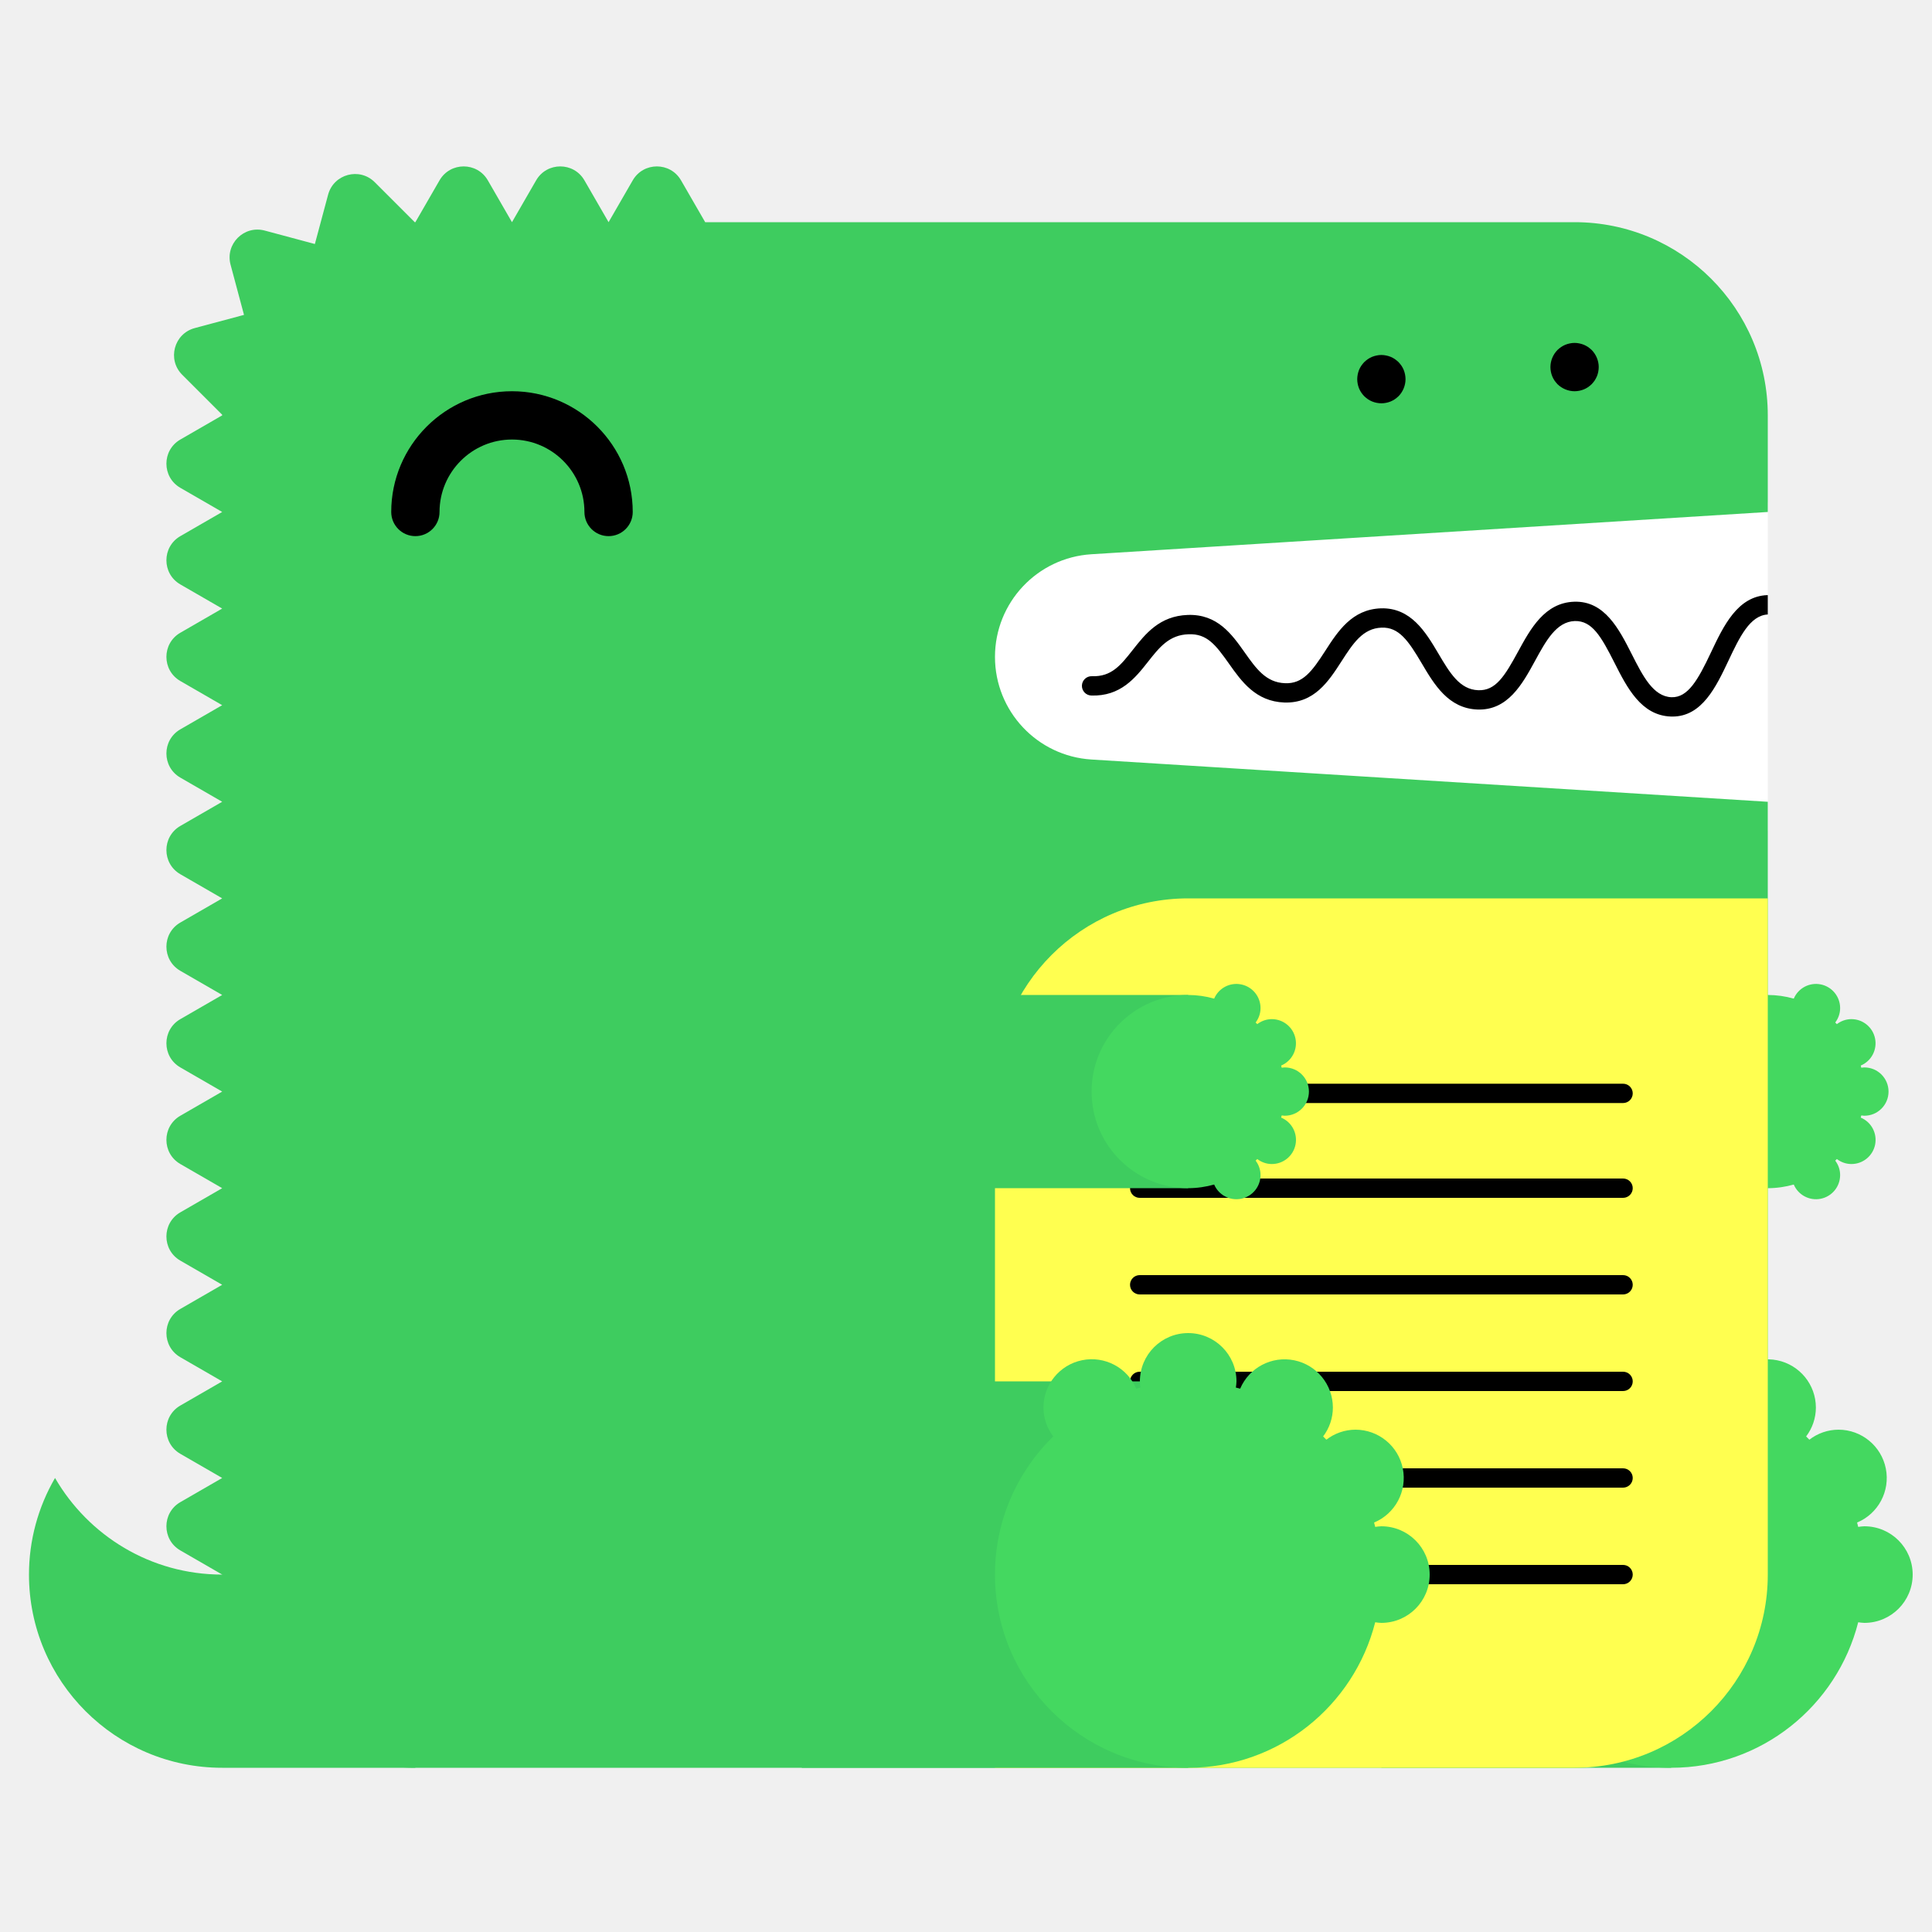
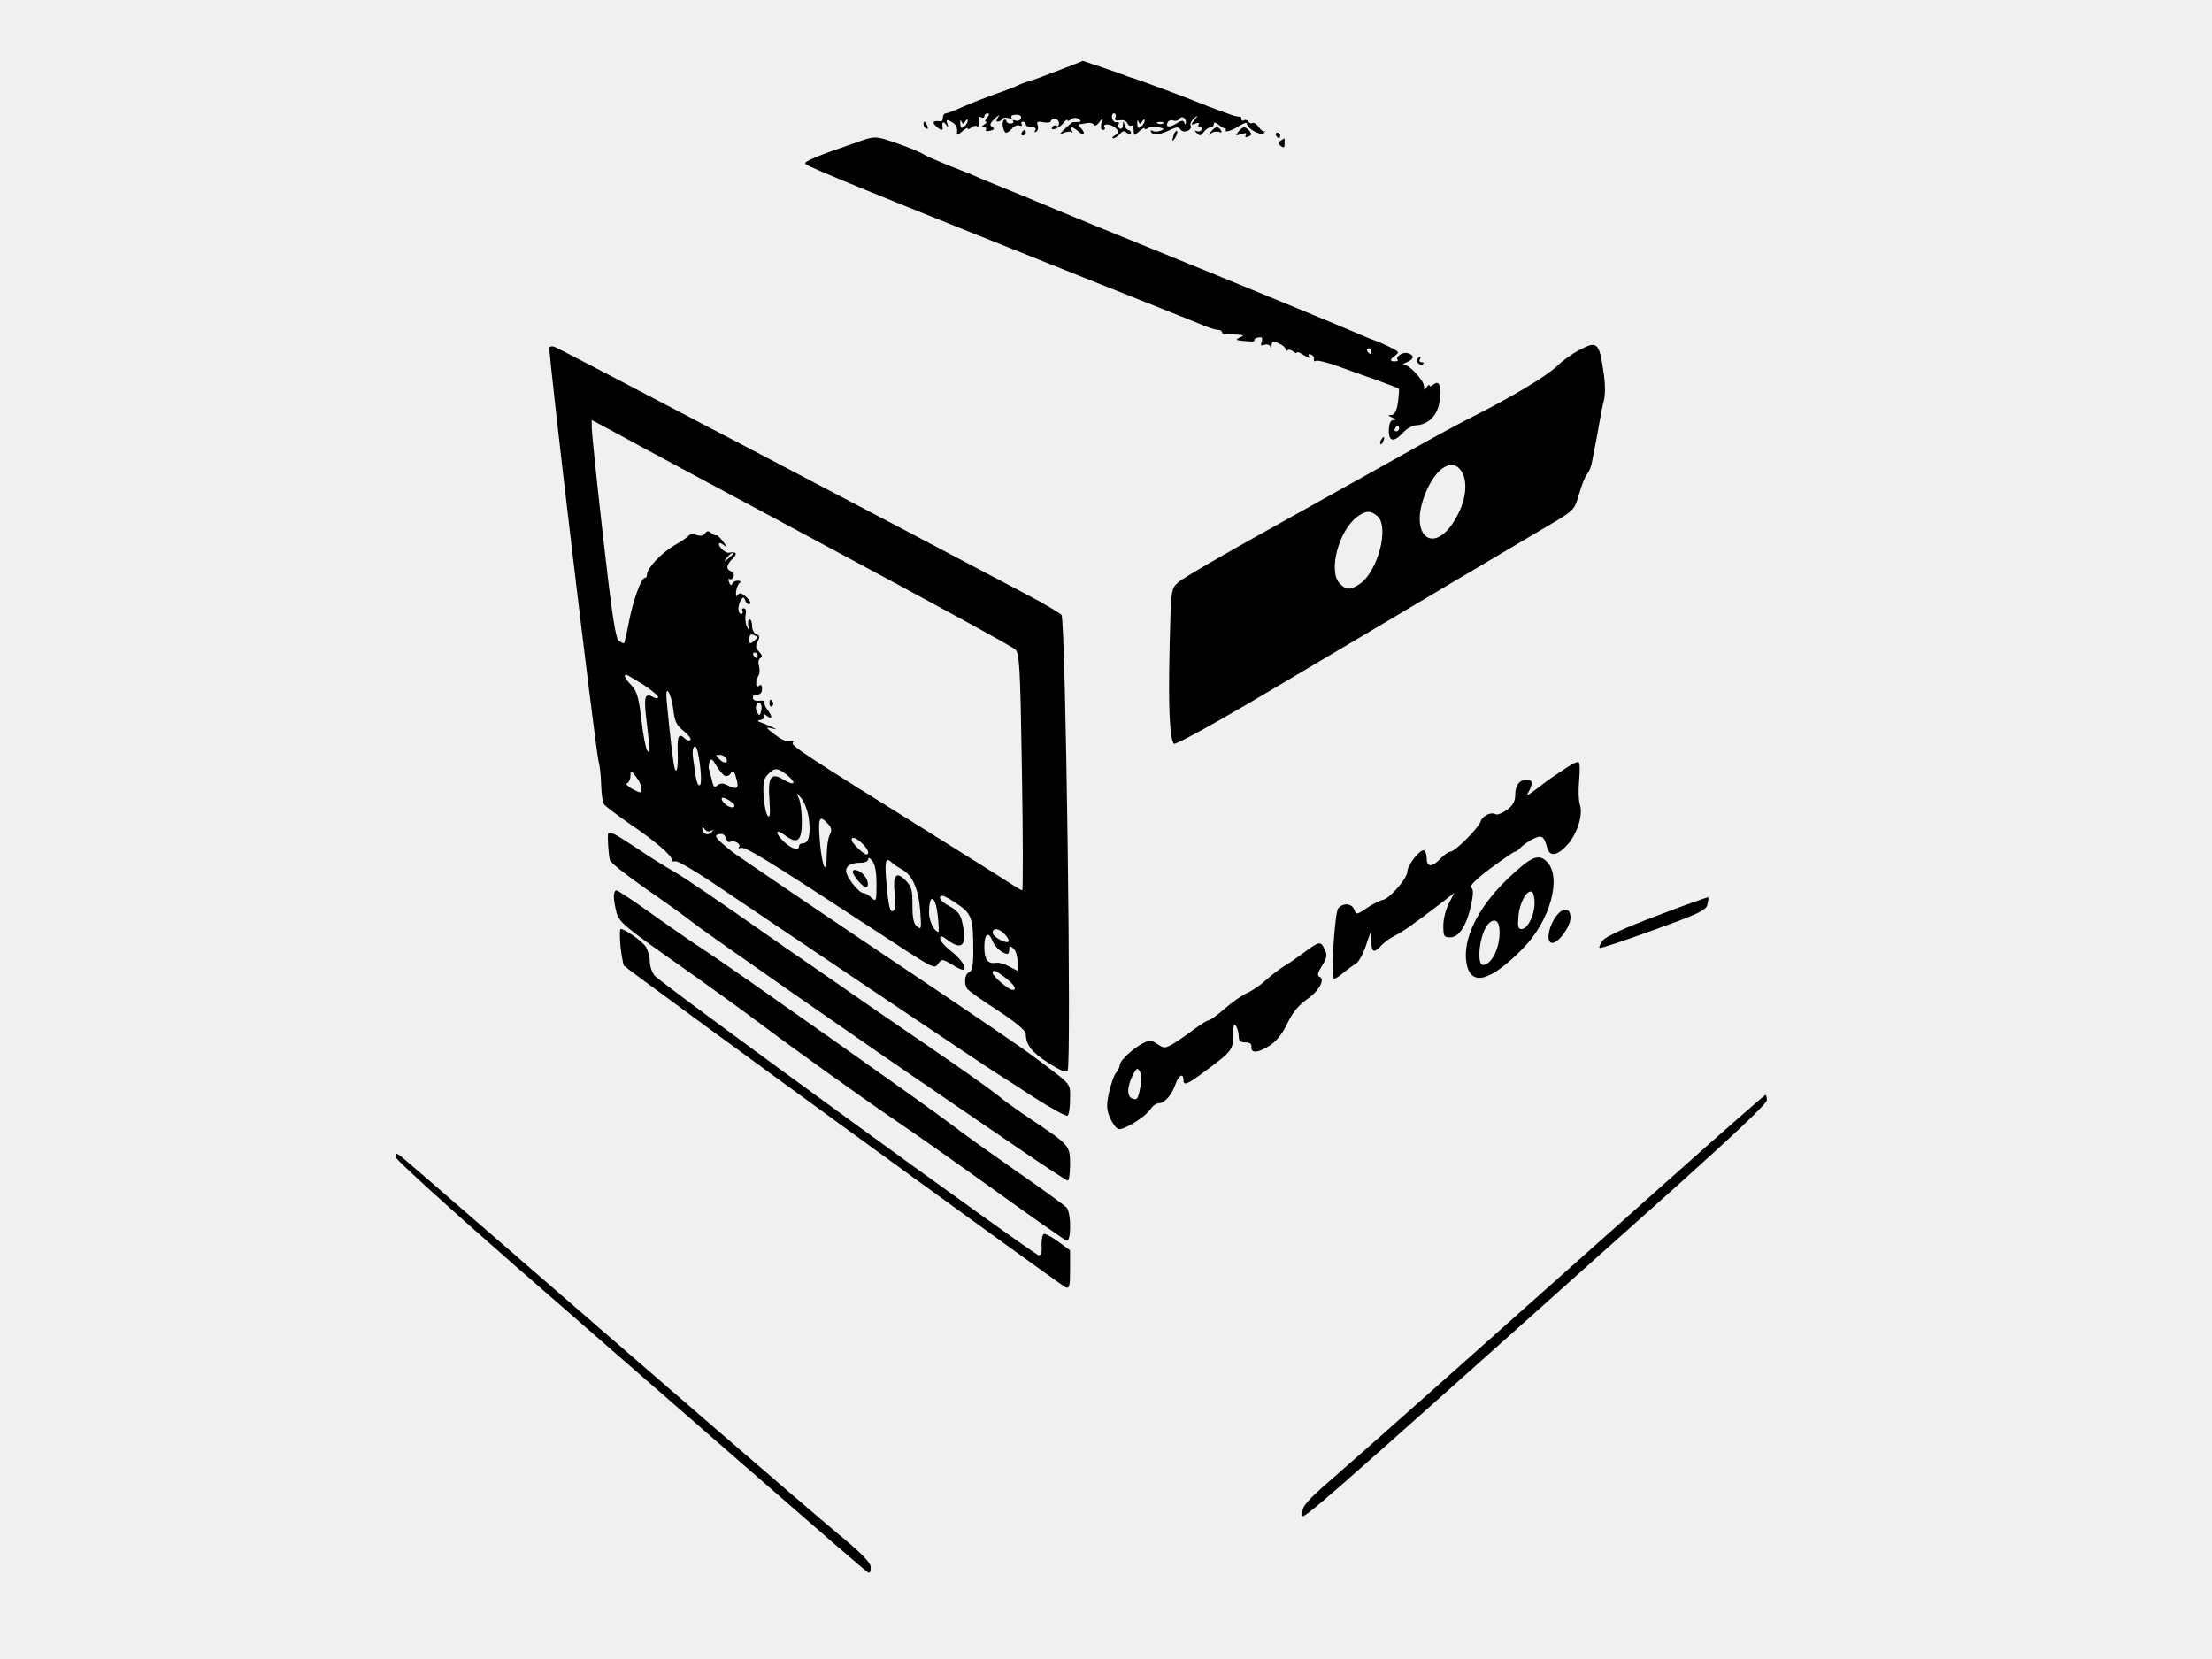
- <svg xmlns="http://www.w3.org/2000/svg" width="200" height="200" viewBox="0 0 200 200">
-   <g fill="none" fill-rule="evenodd">
-     <path fill="#FFF" d="M99 52h84v34H99z" />
-     <path d="M23 163c-7.398 0-13.843-4.027-17.303-10A19.886 19.886 0 0 0 3 163c0 11.046 8.954 20 20 20h20v-20H23z" fill="#3ECC5F" />
-     <path d="M112.98 57.376L183 53V43c0-11.046-8.954-20-20-20H73l-2.5-4.33c-1.112-1.925-3.889-1.925-5 0L63 23l-2.5-4.33c-1.111-1.925-3.889-1.925-5 0L53 23l-2.5-4.33c-1.111-1.925-3.889-1.925-5 0L43 23c-.022 0-.042.003-.065.003l-4.142-4.141c-1.57-1.571-4.252-.853-4.828 1.294l-1.369 5.104-5.192-1.392c-2.148-.575-4.111 1.389-3.535 3.536l1.39 5.193-5.102 1.367c-2.148.576-2.867 3.259-1.296 4.83l4.142 4.142c0 .021-.003.042-.003.064l-4.33 2.5c-1.925 1.111-1.925 3.889 0 5L23 53l-4.33 2.5c-1.925 1.111-1.925 3.889 0 5L23 63l-4.33 2.5c-1.925 1.111-1.925 3.889 0 5L23 73l-4.33 2.5c-1.925 1.111-1.925 3.889 0 5L23 83l-4.33 2.5c-1.925 1.111-1.925 3.889 0 5L23 93l-4.33 2.5c-1.925 1.111-1.925 3.889 0 5L23 103l-4.33 2.5c-1.925 1.111-1.925 3.889 0 5L23 113l-4.33 2.5c-1.925 1.111-1.925 3.889 0 5L23 123l-4.33 2.5c-1.925 1.111-1.925 3.889 0 5L23 133l-4.33 2.5c-1.925 1.111-1.925 3.889 0 5L23 143l-4.33 2.5c-1.925 1.111-1.925 3.889 0 5L23 153l-4.33 2.5c-1.925 1.111-1.925 3.889 0 5L23 163c0 11.046 8.954 20 20 20h120c11.046 0 20-8.954 20-20V83l-70.02-4.376A10.645 10.645 0 0 1 103 68c0-5.621 4.37-10.273 9.98-10.624" fill="#3ECC5F" />
-     <path fill="#3ECC5F" d="M143 183h30v-40h-30z" />
-     <path d="M193 158c-.219 0-.428.037-.639.064-.038-.15-.074-.301-.116-.451A5 5 0 0 0 190.32 148a4.96 4.96 0 0 0-3.016 1.036 26.531 26.531 0 0 0-.335-.336 4.955 4.955 0 0 0 1.011-2.987 5 5 0 0 0-9.599-1.959c-.148-.042-.297-.077-.445-.115.027-.211.064-.42.064-.639a5 5 0 0 0-5-5 5 5 0 0 0-5 5c0 .219.037.428.064.639-.148.038-.297.073-.445.115a4.998 4.998 0 0 0-9.599 1.959c0 1.125.384 2.151 1.011 2.987-3.717 3.632-6.031 8.693-6.031 14.3 0 11.046 8.954 20 20 20 9.339 0 17.16-6.41 19.361-15.064.211.027.42.064.639.064a5 5 0 0 0 5-5 5 5 0 0 0-5-5" fill="#44D860" />
-     <path fill="#3ECC5F" d="M153 123h30v-20h-30z" />
-     <path d="M193 115.5a2.5 2.5 0 1 0 0-5c-.109 0-.214.019-.319.032-.02-.075-.037-.15-.058-.225a2.501 2.501 0 0 0-.963-4.807c-.569 0-1.088.197-1.508.518a6.653 6.653 0 0 0-.168-.168c.314-.417.506-.931.506-1.494a2.5 2.5 0 0 0-4.8-.979A9.987 9.987 0 0 0 183 103c-5.522 0-10 4.478-10 10s4.478 10 10 10c.934 0 1.833-.138 2.69-.377a2.5 2.5 0 0 0 4.8-.979c0-.563-.192-1.077-.506-1.494.057-.055.113-.111.168-.168.42.321.939.518 1.508.518a2.5 2.5 0 0 0 .963-4.807c.021-.074.038-.15.058-.225.105.013.21.032.319.032" fill="#44D860" />
-     <path d="M63 55.5a2.5 2.5 0 0 1-2.5-2.5c0-4.136-3.364-7.5-7.5-7.5s-7.5 3.364-7.5 7.5a2.5 2.5 0 1 1-5 0c0-6.893 5.607-12.5 12.5-12.5S65.5 46.107 65.5 53a2.5 2.5 0 0 1-2.5 2.5" fill="#000" />
-     <path d="M103 183h60c11.046 0 20-8.954 20-20V93h-60c-11.046 0-20 8.954-20 20v70z" fill="#FFFF50" />
-     <path d="M168.02 124h-50.04a1 1 0 1 1 0-2h50.04a1 1 0 1 1 0 2m0 20h-50.04a1 1 0 1 1 0-2h50.04a1 1 0 1 1 0 2m0 20h-50.04a1 1 0 1 1 0-2h50.04a1 1 0 1 1 0 2m0-49.814h-50.04a1 1 0 1 1 0-2h50.04a1 1 0 1 1 0 2m0 19.814h-50.04a1 1 0 1 1 0-2h50.04a1 1 0 1 1 0 2m0 20h-50.04a1 1 0 1 1 0-2h50.04a1 1 0 1 1 0 2M183 61.611c-.012 0-.022-.006-.034-.005-3.09.105-4.552 3.196-5.842 5.923-1.346 2.85-2.387 4.703-4.093 4.647-1.889-.068-2.969-2.202-4.113-4.46-1.314-2.594-2.814-5.536-5.963-5.426-3.046.104-4.513 2.794-5.807 5.167-1.377 2.528-2.314 4.065-4.121 3.994-1.927-.07-2.951-1.805-4.136-3.813-1.321-2.236-2.848-4.75-5.936-4.664-2.994.103-4.465 2.385-5.763 4.4-1.373 2.13-2.335 3.428-4.165 3.351-1.973-.07-2.992-1.51-4.171-3.177-1.324-1.873-2.816-3.993-5.895-3.89-2.928.1-4.399 1.97-5.696 3.618-1.232 1.564-2.194 2.802-4.229 2.724a1 1 0 0 0-.072 2c3.017.101 4.545-1.8 5.872-3.487 1.177-1.496 2.193-2.787 4.193-2.855 1.926-.082 2.829 1.115 4.195 3.045 1.297 1.834 2.769 3.914 5.731 4.021 3.103.104 4.596-2.215 5.918-4.267 1.182-1.834 2.202-3.417 4.15-3.484 1.793-.067 2.769 1.35 4.145 3.681 1.297 2.197 2.766 4.686 5.787 4.796 3.125.108 4.634-2.62 5.949-5.035 1.139-2.088 2.214-4.06 4.119-4.126 1.793-.042 2.728 1.595 4.111 4.33 1.292 2.553 2.757 5.445 5.825 5.556l.169.003c3.064 0 4.518-3.075 5.805-5.794 1.139-2.41 2.217-4.68 4.067-4.773v-2z" fill="#000" />
-     <path fill="#3ECC5F" d="M83 183h40v-40H83z" />
-     <path d="M143 158c-.219 0-.428.037-.639.064-.038-.15-.074-.301-.116-.451A5 5 0 0 0 140.32 148a4.96 4.96 0 0 0-3.016 1.036 26.531 26.531 0 0 0-.335-.336 4.955 4.955 0 0 0 1.011-2.987 5 5 0 0 0-9.599-1.959c-.148-.042-.297-.077-.445-.115.027-.211.064-.42.064-.639a5 5 0 0 0-5-5 5 5 0 0 0-5 5c0 .219.037.428.064.639-.148.038-.297.073-.445.115a4.998 4.998 0 0 0-9.599 1.959c0 1.125.384 2.151 1.011 2.987-3.717 3.632-6.031 8.693-6.031 14.3 0 11.046 8.954 20 20 20 9.339 0 17.16-6.41 19.361-15.064.211.027.42.064.639.064a5 5 0 0 0 5-5 5 5 0 0 0-5-5" fill="#44D860" />
-     <path fill="#3ECC5F" d="M83 123h40v-20H83z" />
-     <path d="M133 115.5a2.5 2.5 0 1 0 0-5c-.109 0-.214.019-.319.032-.02-.075-.037-.15-.058-.225a2.501 2.501 0 0 0-.963-4.807c-.569 0-1.088.197-1.508.518a6.653 6.653 0 0 0-.168-.168c.314-.417.506-.931.506-1.494a2.5 2.5 0 0 0-4.8-.979A9.987 9.987 0 0 0 123 103c-5.522 0-10 4.478-10 10s4.478 10 10 10c.934 0 1.833-.138 2.69-.377a2.5 2.5 0 0 0 4.8-.979c0-.563-.192-1.077-.506-1.494.057-.055.113-.111.168-.168.42.321.939.518 1.508.518a2.5 2.5 0 0 0 .963-4.807c.021-.074.038-.15.058-.225.105.013.21.032.319.032" fill="#44D860" />
-     <path d="M143 41.75c-.16 0-.33-.02-.49-.05a2.52 2.52 0 0 1-.47-.14c-.15-.06-.29-.14-.431-.23-.13-.09-.259-.2-.38-.31-.109-.12-.219-.24-.309-.38s-.17-.28-.231-.43a2.619 2.619 0 0 1-.189-.96c0-.16.02-.33.05-.49.03-.16.08-.31.139-.47.061-.15.141-.29.231-.43.09-.13.2-.26.309-.38.121-.11.25-.22.38-.31.141-.09.281-.17.431-.23.149-.06.31-.11.47-.14.32-.07.65-.07.98 0 .159.03.32.08.47.14.149.06.29.14.43.23.13.09.259.2.38.31.11.12.22.25.31.38.09.14.17.28.23.43.06.16.11.31.14.47.029.16.05.33.05.49 0 .66-.271 1.31-.73 1.77-.121.11-.25.22-.38.31-.14.09-.281.17-.43.23a2.565 2.565 0 0 1-.96.19m20-1.25c-.66 0-1.3-.27-1.771-.73a3.802 3.802 0 0 1-.309-.38c-.09-.14-.17-.28-.231-.43a2.619 2.619 0 0 1-.189-.96c0-.66.27-1.3.729-1.77.121-.11.25-.22.38-.31.141-.09.281-.17.431-.23.149-.06.31-.11.47-.14.32-.07.66-.07.98 0 .159.03.32.08.47.14.149.06.29.14.43.23.13.09.259.2.38.31.459.47.73 1.11.73 1.77 0 .16-.021.33-.05.49-.03.16-.08.32-.14.47-.07.15-.14.29-.23.43-.09.13-.2.26-.31.38-.121.11-.25.22-.38.31-.14.09-.281.17-.43.23a2.565 2.565 0 0 1-.96.19" fill="#000" />
+ <svg xmlns="http://www.w3.org/2000/svg" version="1.0" width="800pt" height="600pt" viewBox="0 0 800 600" preserveAspectRatio="xMidYMid meet">
+   <g transform="translate(0,600) scale(0.1,-0.1)" fill="#000000" stroke="none">
+     <path d="M3825 5744 c-49 -19 -98 -37 -107 -39 -9 -2 -25 -8 -35 -13 -10 -5 -47 -20 -83 -32 -36 -13 -88 -33 -117 -46 -28 -13 -57 -24 -62 -24 -6 0 -11 -7 -11 -15 0 -8 -3 -14 -7 -14 -27 4 -34 -2 -19 -16 16 -16 27 -19 25 -7 -3 20 2 25 12 12 9 -13 10 -12 5 3 -5 15 -3 16 14 7 19 -10 25 -23 20 -45 -1 -5 8 -1 19 9 12 11 21 16 21 11 0 -4 6 -2 13 4 8 6 17 8 20 4 7 -6 11 12 8 30 -1 5 3 6 9 2 5 -3 10 -1 10 4 0 6 5 11 11 11 8 0 8 -5 -1 -15 -7 -8 -9 -15 -4 -15 5 0 2 -5 -6 -10 -11 -7 -11 -10 -2 -10 7 0 11 -4 8 -9 -4 -5 3 -7 15 -4 16 4 17 8 7 14 -10 7 -8 13 11 31 14 13 19 15 12 6 -8 -11 -9 -18 -3 -18 6 0 13 4 17 10 3 5 13 6 22 3 9 -4 14 -2 11 3 -4 5 4 9 17 9 14 0 21 -5 17 -13 -2 -7 -11 -11 -19 -8 -8 3 -12 2 -9 -2 3 -5 -1 -9 -9 -9 -8 0 -15 4 -15 9 0 5 -4 7 -9 4 -10 -7 -3 -46 9 -46 4 0 13 7 20 15 7 9 19 14 27 11 8 -3 11 -1 8 4 -3 6 -1 10 4 10 6 0 11 -4 11 -10 0 -5 9 -10 21 -10 13 0 18 -4 13 -12 -4 -7 -3 -8 4 -4 6 4 8 14 5 23 -5 13 -1 15 20 11 15 -3 27 -1 27 3 0 5 7 9 15 9 8 0 15 -7 15 -16 0 -8 -4 -13 -9 -9 -5 3 -12 1 -15 -4 -11 -18 27 -4 40 14 8 10 14 15 14 11 0 -5 6 -4 13 2 8 7 18 7 27 2 15 -9 10 -12 -20 -12 -3 0 -16 -12 -30 -25 -22 -22 -22 -24 -4 -14 12 5 25 7 29 3 5 -4 5 -1 1 6 -10 17 4 15 26 -5 20 -18 25 -4 6 15 -7 7 -8 12 -2 13 5 0 17 2 26 4 10 2 21 -1 24 -6 3 -6 12 -2 19 8 13 17 14 16 8 -4 -3 -14 -1 -23 6 -23 7 0 9 5 6 10 -10 15 25 12 41 -4 12 -13 12 -16 -3 -25 -10 -6 -13 -11 -7 -11 6 0 17 7 24 15 10 12 16 13 26 4 10 -8 14 -8 14 0 0 6 -4 11 -9 11 -5 0 -12 8 -14 18 -4 16 -5 16 -6 -1 0 -10 -6 -15 -11 -12 -6 4 -8 11 -4 16 3 5 0 8 -7 7 -7 -2 -15 5 -17 15 -2 9 1 17 7 17 6 0 8 -7 5 -15 -4 -10 0 -13 16 -10 12 2 23 -2 27 -10 3 -8 9 -12 14 -9 5 3 9 -5 9 -17 0 -21 1 -22 20 -4 11 10 20 15 20 10 0 -4 6 -3 13 2 6 5 23 7 37 3 22 -5 23 -7 7 -13 -11 -4 -24 -4 -29 0 -7 3 -8 1 -4 -6 8 -12 34 -8 74 12 18 8 25 8 31 -1 10 -16 44 -4 37 14 -3 7 3 18 12 26 16 12 16 11 2 -6 -14 -18 -13 -19 3 -13 11 4 16 3 12 -3 -3 -6 -1 -10 5 -10 6 0 8 -5 5 -10 -4 -6 -12 -7 -18 -4 -7 4 -7 1 1 -7 11 -12 15 -11 26 4 7 9 18 17 25 17 6 0 11 5 11 11 0 8 6 7 17 -2 9 -8 19 -13 22 -13 3 1 5 -2 4 -7 -3 -10 23 -1 55 19 12 8 22 10 22 4 0 -17 51 -45 61 -33 5 6 6 9 2 6 -3 -3 -13 4 -20 15 -8 11 -18 18 -23 15 -5 -3 -11 -1 -15 5 -4 6 -11 8 -16 5 -5 -4 -9 -1 -9 4 0 6 -3 10 -7 9 -5 0 -17 2 -28 6 -11 4 -33 12 -50 18 -16 6 -43 16 -60 23 -37 16 -226 86 -240 90 -5 1 -17 5 -25 8 -15 7 -163 57 -164 57 -1 -1 -41 -17 -91 -36z m464 -187 c0 -9 -2 -9 -6 0 -3 9 -11 8 -29 -4 -25 -16 -41 -13 -30 6 4 6 13 8 20 5 8 -3 17 0 21 5 8 14 25 5 24 -12z m-798 4 c5 8 9 9 9 3 0 -6 -6 -16 -13 -22 -10 -8 -13 -6 -14 11 0 12 1 16 4 8 5 -11 7 -11 14 0z m640 0 c5 8 9 9 9 3 0 -6 -6 -16 -13 -22 -10 -8 -13 -6 -14 11 0 12 1 16 4 8 5 -11 7 -11 14 0z m76 -7 c-3 -3 -12 -4 -19 -1 -8 3 -5 6 6 6 11 1 17 -2 13 -5z" />
+     <path d="M3340 5551 c0 -6 4 -13 10 -16 6 -3 7 1 4 9 -7 18 -14 21 -14 7z" />
+     <path d="M4379 5523 c-11 -15 -11 -16 0 -6 7 6 20 9 29 6 10 -4 13 -2 8 5 -10 17 -21 15 -37 -5z" />
+     <path d="M4479 5524 c-12 -15 -11 -16 10 -9 16 5 21 4 17 -4 -5 -7 -1 -9 9 -5 12 5 13 9 4 20 -15 18 -24 18 -40 -2z" />
+     <path d="M3695 5520 c-3 -5 -1 -10 4 -10 6 0 11 5 11 10 0 6 -2 10 -4 10 -3 0 -8 -4 -11 -10z" />
+     <path d="M4246 5515 c-9 -26 -7 -32 5 -12 6 10 9 21 6 23 -2 3 -7 -2 -11 -11z" />
+     <path d="M4615 5510 c3 -5 8 -10 11 -10 2 0 4 5 4 10 0 6 -5 10 -11 10 -5 0 -7 -4 -4 -10z" />
+     <path d="M3109 5489 c-154 -53 -200 -72 -197 -81 3 -9 231 -102 1083 -442 176 -70 337 -134 358 -143 21 -9 44 -16 52 -16 8 0 15 -4 15 -9 0 -4 3 -7 8 -7 4 1 23 1 42 -1 29 -1 32 -3 15 -10 -14 -6 -16 -9 -5 -11 45 -5 59 -6 57 0 -2 6 7 11 23 11 5 0 6 -8 3 -17 -5 -12 -2 -15 10 -10 8 3 18 1 21 -6 2 -7 5 -4 5 5 1 15 5 16 26 6 14 -6 25 -16 25 -21 0 -6 3 -7 7 -4 3 4 12 2 20 -4 7 -6 13 -8 13 -4 0 4 12 0 26 -10 15 -9 23 -12 19 -5 -5 8 -3 11 6 8 8 -3 13 -11 11 -17 -1 -7 2 -10 7 -6 6 3 42 -6 81 -20 38 -14 103 -37 143 -51 39 -14 74 -28 76 -30 2 -2 0 -24 -3 -49 -5 -32 -12 -45 -24 -46 -14 0 -13 -2 3 -9 14 -6 16 -9 4 -9 -10 -1 -15 -12 -16 -36 -1 -43 18 -46 52 -9 13 14 34 26 47 26 44 3 76 35 84 83 8 57 0 82 -21 65 -8 -7 -15 -9 -15 -4 0 5 -5 2 -10 -6 -8 -13 -10 -12 -10 3 0 21 -52 77 -72 78 -7 0 -3 4 10 9 27 11 29 26 2 33 -18 5 -45 -14 -35 -25 3 -2 -2 -5 -10 -5 -20 0 -19 7 2 22 15 11 12 14 -23 31 -21 10 -41 19 -44 20 -3 0 -16 6 -30 11 -94 41 -488 203 -845 348 -99 40 -236 96 -305 125 -69 29 -147 61 -175 72 -27 11 -63 26 -80 33 -16 8 -66 28 -110 45 -44 18 -84 35 -90 39 -13 10 -88 40 -141 56 -35 11 -48 11 -95 -6z m1851 -759 c0 -5 -2 -10 -4 -10 -3 0 -8 5 -11 10 -3 6 -1 10 4 10 6 0 11 -4 11 -10z m100 -280 c0 -5 -5 -10 -11 -10 -5 0 -7 5 -4 10 3 6 8 10 11 10 2 0 4 -4 4 -10z" />
+     <path d="M4632 5491 c-11 -6 -10 -10 0 -19 11 -8 14 -7 14 9 0 10 0 19 -1 19 0 0 -6 -4 -13 -9z" />
+     <path d="M5710 4733 c-25 -13 -61 -39 -80 -58 -38 -36 -165 -112 -300 -180 -47 -23 -155 -82 -240 -130 -85 -48 -301 -168 -480 -268 -179 -99 -336 -190 -350 -204 -25 -23 -25 -25 -30 -236 -5 -215 0 -331 16 -347 5 -5 157 79 359 199 193 114 485 288 650 386 165 98 331 196 370 219 66 40 70 44 86 99 9 32 22 64 28 71 7 8 14 25 17 37 13 65 25 128 30 159 3 19 9 50 14 69 6 21 6 61 0 101 -16 113 -23 119 -90 83z m-426 -435 c24 -34 20 -97 -10 -156 -82 -164 -189 -84 -114 85 37 84 93 116 124 71z m-302 -165 c43 -39 2 -197 -63 -244 -35 -24 -51 -24 -75 2 -40 45 -3 187 62 238 32 25 51 26 76 4z" />
+     <path d="M1987 4743 c-6 -9 169 -1478 179 -1502 3 -9 7 -43 8 -76 1 -33 5 -66 10 -73 4 -7 47 -39 94 -72 93 -63 152 -114 152 -130 0 -5 6 -7 13 -5 6 3 66 -32 132 -76 255 -172 1001 -674 1030 -691 17 -11 79 -50 138 -89 60 -38 112 -67 118 -64 5 4 9 30 9 60 0 60 11 47 -135 156 -38 29 -209 145 -380 260 -320 214 -690 465 -709 480 -61 50 -65 57 -46 62 13 3 21 -1 25 -14 4 -11 10 -17 15 -14 13 8 41 -6 33 -18 -3 -5 -2 -7 4 -4 14 9 87 -36 474 -289 237 -155 227 -150 243 -128 12 16 15 16 50 -5 20 -13 39 -21 42 -18 10 10 -14 43 -51 71 -19 15 -35 34 -35 42 0 11 7 10 29 -7 46 -34 65 -20 56 39 -8 53 -17 67 -57 88 -27 14 -38 34 -19 34 6 0 30 -13 54 -30 51 -34 57 -52 57 -167 0 -56 -4 -75 -15 -79 -16 -6 -20 -41 -7 -60 4 -6 53 -42 110 -78 69 -46 102 -73 102 -86 0 -38 22 -66 81 -104 41 -26 63 -36 70 -29 15 15 -7 1631 -22 1649 -6 7 -61 40 -122 72 -402 213 -1697 893 -1710 897 -8 4 -17 3 -20 -2z m983 -708 c377 -202 693 -374 702 -384 15 -14 18 -59 24 -443 4 -236 4 -428 1 -428 -3 0 -25 13 -49 29 -24 15 -153 97 -288 181 -445 277 -502 315 -493 324 5 4 4 7 -2 6 -20 -4 -32 0 -66 26 -30 23 -31 25 -9 20 21 -5 22 -5 5 3 -11 5 -29 13 -40 17 -18 6 -18 8 -2 11 10 3 14 9 10 16 -4 7 1 6 10 -2 21 -16 22 -3 2 23 -8 10 -12 22 -10 27 3 4 -5 6 -18 5 -14 -2 -24 2 -24 10 0 7 3 13 6 12 19 -2 27 4 27 21 0 14 -4 17 -11 11 -13 -11 -14 17 -1 38 4 7 4 22 1 33 -4 13 -2 25 5 29 8 5 7 11 -5 23 -12 13 -14 21 -5 37 9 16 8 22 -5 26 -8 3 -15 17 -15 30 0 13 -4 24 -9 24 -5 0 -7 -10 -5 -22 4 -21 4 -22 -5 -3 -5 11 -7 30 -4 43 3 13 0 22 -7 22 -6 0 -8 -4 -5 -10 3 -5 1 -10 -4 -10 -13 0 -14 30 -1 50 8 12 10 12 16 -3 3 -9 10 -14 16 -11 5 3 -1 14 -13 25 -18 15 -24 17 -31 7 -5 -8 -7 -4 -6 12 2 14 8 28 13 32 6 5 3 8 -7 8 -9 0 -18 -5 -20 -12 -3 -7 -7 -5 -11 6 -4 9 -3 15 2 12 5 -3 11 0 14 8 3 8 -1 17 -9 20 -19 7 -18 22 6 46 18 18 14 26 -14 21 -11 -2 -36 19 -36 31 0 6 8 4 17 -3 13 -11 13 -8 -2 13 -11 14 -22 24 -24 22 -2 -2 -11 1 -18 8 -11 9 -16 9 -23 -1 -5 -8 -16 -11 -30 -6 -12 4 -25 3 -29 -2 -3 -5 -27 -21 -53 -36 -46 -27 -98 -82 -98 -105 0 -7 -3 -12 -8 -12 -13 0 -42 -80 -57 -157 -8 -42 -16 -77 -18 -79 -2 -2 -10 2 -19 9 -12 9 -25 94 -57 377 -23 201 -41 378 -41 393 l0 28 73 -39 c39 -22 380 -205 757 -407z m-320 -39 c0 -2 -8 -10 -17 -17 -16 -13 -17 -12 -4 4 13 16 21 21 21 13z m90 -301 c0 -1 -7 -8 -15 -15 -13 -10 -15 -9 -15 8 0 15 5 20 15 16 8 -4 15 -7 15 -9z m0 -65 c0 -5 -2 -10 -4 -10 -3 0 -8 5 -11 10 -3 6 -1 10 4 10 6 0 11 -4 11 -10z m-415 -105 c30 -20 55 -40 55 -46 0 -6 -7 -6 -20 1 -29 16 -33 -2 -20 -101 12 -103 12 -106 1 -94 -5 6 -15 55 -21 110 -10 83 -16 104 -36 126 -23 24 -30 39 -19 39 2 0 29 -16 60 -35z m110 -90 c5 -45 12 -59 38 -79 17 -14 28 -28 24 -32 -4 -4 -13 -2 -19 4 -23 23 -29 11 -27 -48 3 -66 -7 -91 -15 -39 -7 45 -26 223 -26 244 0 38 18 1 25 -50z m318 -6 c-5 -19 -7 -19 -15 -5 -10 18 -2 39 12 31 4 -3 6 -15 3 -26z m-229 -151 c12 -57 15 -118 6 -118 -9 0 -13 17 -24 103 -5 39 11 52 18 15z m101 -19 c12 -19 -5 -23 -22 -6 -16 16 -16 17 -1 17 9 0 20 -5 23 -11z m-5 -64 c7 -4 16 -1 21 6 10 17 15 11 24 -24 8 -30 -3 -34 -36 -16 -15 7 -24 7 -34 -1 -11 -10 -15 -6 -20 17 -4 15 -8 34 -11 41 -2 6 -1 19 3 28 4 12 10 9 23 -14 10 -17 24 -33 30 -37z m224 4 c38 -30 32 -44 -8 -20 -48 30 -60 12 -53 -75 3 -47 2 -63 -6 -55 -6 6 -13 37 -15 70 -3 47 -1 63 14 79 24 26 36 26 68 1z m-524 -50 c0 -19 -1 -19 -32 -3 -18 10 -27 19 -20 21 6 3 12 14 12 26 1 22 1 22 20 -2 11 -13 20 -32 20 -42z m605 -108 c8 -57 0 -91 -21 -91 -8 0 -14 -4 -14 -10 0 -18 -26 -11 -54 15 -35 33 -33 51 3 24 46 -34 61 -21 61 51 0 34 -5 71 -11 83 -10 22 -10 22 9 0 11 -13 23 -45 27 -72z m-270 49 c3 -6 0 -10 -7 -10 -15 0 -38 19 -38 32 0 10 36 -8 45 -22z m339 -69 c14 -15 15 -24 7 -40 -6 -11 -11 -43 -11 -72 0 -80 -17 -47 -25 49 -7 85 -2 97 29 63z m-423 -26 c11 6 11 5 2 -5 -12 -14 -33 -6 -33 13 0 8 3 7 9 -2 5 -8 14 -10 22 -6z m547 -45 c21 -20 29 -40 15 -40 -10 0 -53 42 -53 52 0 14 15 9 38 -12z m52 -148 c0 -62 -1 -64 -18 -49 -10 10 -23 17 -29 17 -17 0 -63 59 -63 80 0 20 19 30 56 30 13 0 24 6 24 13 0 7 7 4 15 -7 10 -13 15 -43 15 -84z m57 77 c6 -6 22 -16 34 -23 38 -19 61 -71 67 -149 5 -66 4 -71 -11 -58 -13 10 -17 30 -17 78 0 56 -3 67 -26 90 -34 34 -46 17 -38 -53 4 -32 2 -54 -5 -58 -12 -8 -18 14 -26 112 -6 70 -1 84 22 61z m165 -196 c3 -29 4 -53 2 -53 -15 0 -34 39 -34 69 0 75 25 62 32 -16z m243 -63 c10 -11 16 -23 13 -25 -9 -10 -58 17 -58 32 0 19 24 16 45 -7z m-45 -24 c8 -22 37 -46 54 -46 3 0 6 7 6 16 0 14 3 14 15 4 8 -7 15 -28 15 -46 l0 -35 -31 16 c-16 9 -38 15 -47 13 -30 -5 -42 12 -42 58 0 48 15 58 30 20z m46 -132 c33 -26 44 -44 25 -44 -13 0 -71 50 -71 61 0 14 9 11 46 -17z" />
+     <path d="M2783 3455 c0 -8 4 -12 9 -9 5 3 6 10 3 15 -9 13 -12 11 -12 -6z" />
+     <path d="M3085 2851 c-7 -12 41 -68 50 -59 11 11 -3 42 -24 55 -12 7 -23 9 -26 4z" />
+     <path d="M5125 4701 c-6 -11 13 -26 22 -17 4 3 1 6 -6 6 -7 0 -9 5 -6 10 3 6 4 10 1 10 -3 0 -7 -4 -11 -9z" />
+     <path d="M4995 4409 c-4 -6 -5 -12 -2 -15 2 -3 7 2 10 11 7 17 1 20 -8 4z" />
+     <path d="M5679 3232 c-59 -38 -86 -57 -123 -86 -33 -25 -37 -26 -27 -9 16 31 14 43 -7 43 -27 0 -42 -20 -42 -55 0 -23 -8 -37 -30 -54 -17 -12 -35 -19 -40 -16 -17 10 -49 -5 -55 -26 -8 -24 -93 -109 -109 -109 -7 0 -23 -11 -36 -25 -30 -32 -50 -32 -50 -1 0 14 -4 27 -9 30 -13 8 -61 -52 -61 -76 0 -25 -67 -101 -90 -103 -8 -1 -33 -13 -55 -28 -38 -26 -40 -26 -47 -7 -9 23 -40 26 -58 5 -13 -16 -28 -255 -15 -255 4 0 20 10 35 23 15 12 35 27 44 32 10 6 26 35 36 65 l19 55 0 -37 c1 -43 10 -47 36 -18 10 11 32 27 48 35 30 15 70 43 168 118 l49 38 -20 -38 c-11 -21 -20 -57 -20 -80 0 -39 2 -43 25 -43 32 0 60 44 76 119 8 41 8 55 -1 61 -7 5 18 30 70 69 45 33 85 61 89 61 5 0 14 7 21 15 7 8 26 21 43 30 33 17 41 12 53 -32 9 -33 37 -28 73 12 36 41 57 109 45 145 -5 14 -6 52 -3 85 3 33 3 63 0 67 -4 4 -18 0 -32 -10z" />
+     <path d="M2199 2983 c-2 -17 2 -79 7 -94 2 -9 62 -56 132 -105 70 -48 145 -102 167 -120 38 -31 648 -456 893 -622 62 -42 190 -130 284 -194 95 -65 176 -118 180 -118 4 0 8 26 8 58 0 69 -1 70 -137 161 -51 34 -107 74 -125 90 -18 15 -127 93 -243 172 -115 79 -244 167 -285 196 -41 29 -104 72 -140 97 -36 25 -99 68 -140 97 -214 150 -320 222 -363 247 -27 15 -88 53 -135 85 -86 57 -101 64 -103 50z" />
+     <path d="M5454 2823 c-110 -105 -166 -221 -150 -308 16 -84 86 -65 204 55 99 100 142 259 86 314 -30 30 -57 18 -140 -61z m96 -89 c0 -43 -25 -94 -47 -94 -13 0 -15 9 -11 50 5 49 32 95 49 84 5 -3 9 -21 9 -40z m-128 -86 c9 -60 -24 -138 -59 -138 -18 0 -17 70 3 120 18 45 50 55 56 18z" />
+     <path d="M2220 2758 c0 -13 5 -40 10 -60 10 -33 31 -51 213 -179 111 -78 245 -175 297 -214 129 -97 394 -287 510 -365 52 -35 207 -144 345 -243 137 -99 255 -181 262 -184 17 -7 18 97 1 119 -7 8 -89 68 -183 133 -93 65 -197 139 -230 165 -72 56 -817 582 -895 632 -30 19 -113 76 -183 126 -71 51 -133 92 -138 92 -5 0 -9 -10 -9 -22z" />
+     <path d="M5995 2689 c-115 -43 -186 -75 -198 -90 -9 -12 -15 -24 -12 -27 3 -3 90 26 194 64 165 59 191 72 196 92 3 14 5 25 3 27 -2 1 -84 -28 -183 -66z" />
+     <path d="M5621 2676 c-24 -39 -28 -86 -7 -86 23 0 66 59 66 91 0 41 -32 39 -59 -5z" />
+     <path d="M2244 2578 c4 -34 10 -66 12 -70 7 -11 1581 -1157 1598 -1164 14 -5 16 5 16 64 l0 70 -42 31 c-23 17 -47 30 -53 28 -5 -3 -9 -21 -8 -41 2 -23 -2 -36 -10 -36 -16 0 -1366 983 -1389 1011 -10 12 -18 35 -18 53 0 17 -7 41 -15 53 -15 21 -75 63 -90 63 -4 0 -4 -28 -1 -62z" />
+     <path d="M4720 2558 c-24 -18 -58 -42 -77 -53 -18 -11 -47 -34 -65 -50 -17 -16 -47 -37 -67 -46 -20 -9 -57 -35 -83 -58 -25 -22 -51 -41 -56 -41 -6 0 -30 -15 -54 -33 -24 -18 -57 -41 -75 -52 -30 -17 -33 -17 -57 -1 -23 15 -29 15 -54 2 -36 -19 -82 -62 -82 -77 0 -7 -6 -20 -13 -28 -8 -9 -19 -41 -26 -72 -10 -46 -9 -61 3 -91 9 -20 22 -38 30 -41 17 -7 100 44 118 73 7 11 20 20 29 20 21 0 46 29 60 68 11 33 29 43 29 17 0 -23 13 -18 76 29 100 74 104 80 104 133 0 35 3 44 10 33 5 -8 10 -25 10 -37 0 -18 6 -23 24 -23 17 0 23 -5 22 -17 -2 -24 26 -21 70 8 22 15 45 45 61 80 19 39 40 64 70 85 43 29 68 74 44 82 -8 3 -5 15 10 39 18 28 20 39 10 59 -14 31 -19 30 -71 -8z m-595 -486 c-9 -47 -12 -52 -30 -45 -20 7 -19 42 1 83 15 28 18 30 26 15 6 -9 7 -33 3 -53z" />
+     <path d="M6062 1757 c-564 -503 -1134 -1010 -1245 -1106 -90 -78 -107 -98 -107 -122 0 -31 -83 -103 1368 1194 199 179 312 286 312 298 0 11 -2 19 -5 19 -3 0 -148 -127 -323 -283z" />
+     <path d="M1432 1814 c2 -10 199 -189 438 -398 239 -208 621 -541 849 -740 227 -198 417 -363 422 -364 5 -2 9 7 8 20 0 17 -32 50 -123 125 -112 93 -610 524 -1306 1128 -146 127 -271 235 -278 239 -10 6 -13 3 -10 -10z" />
  </g>
</svg>
